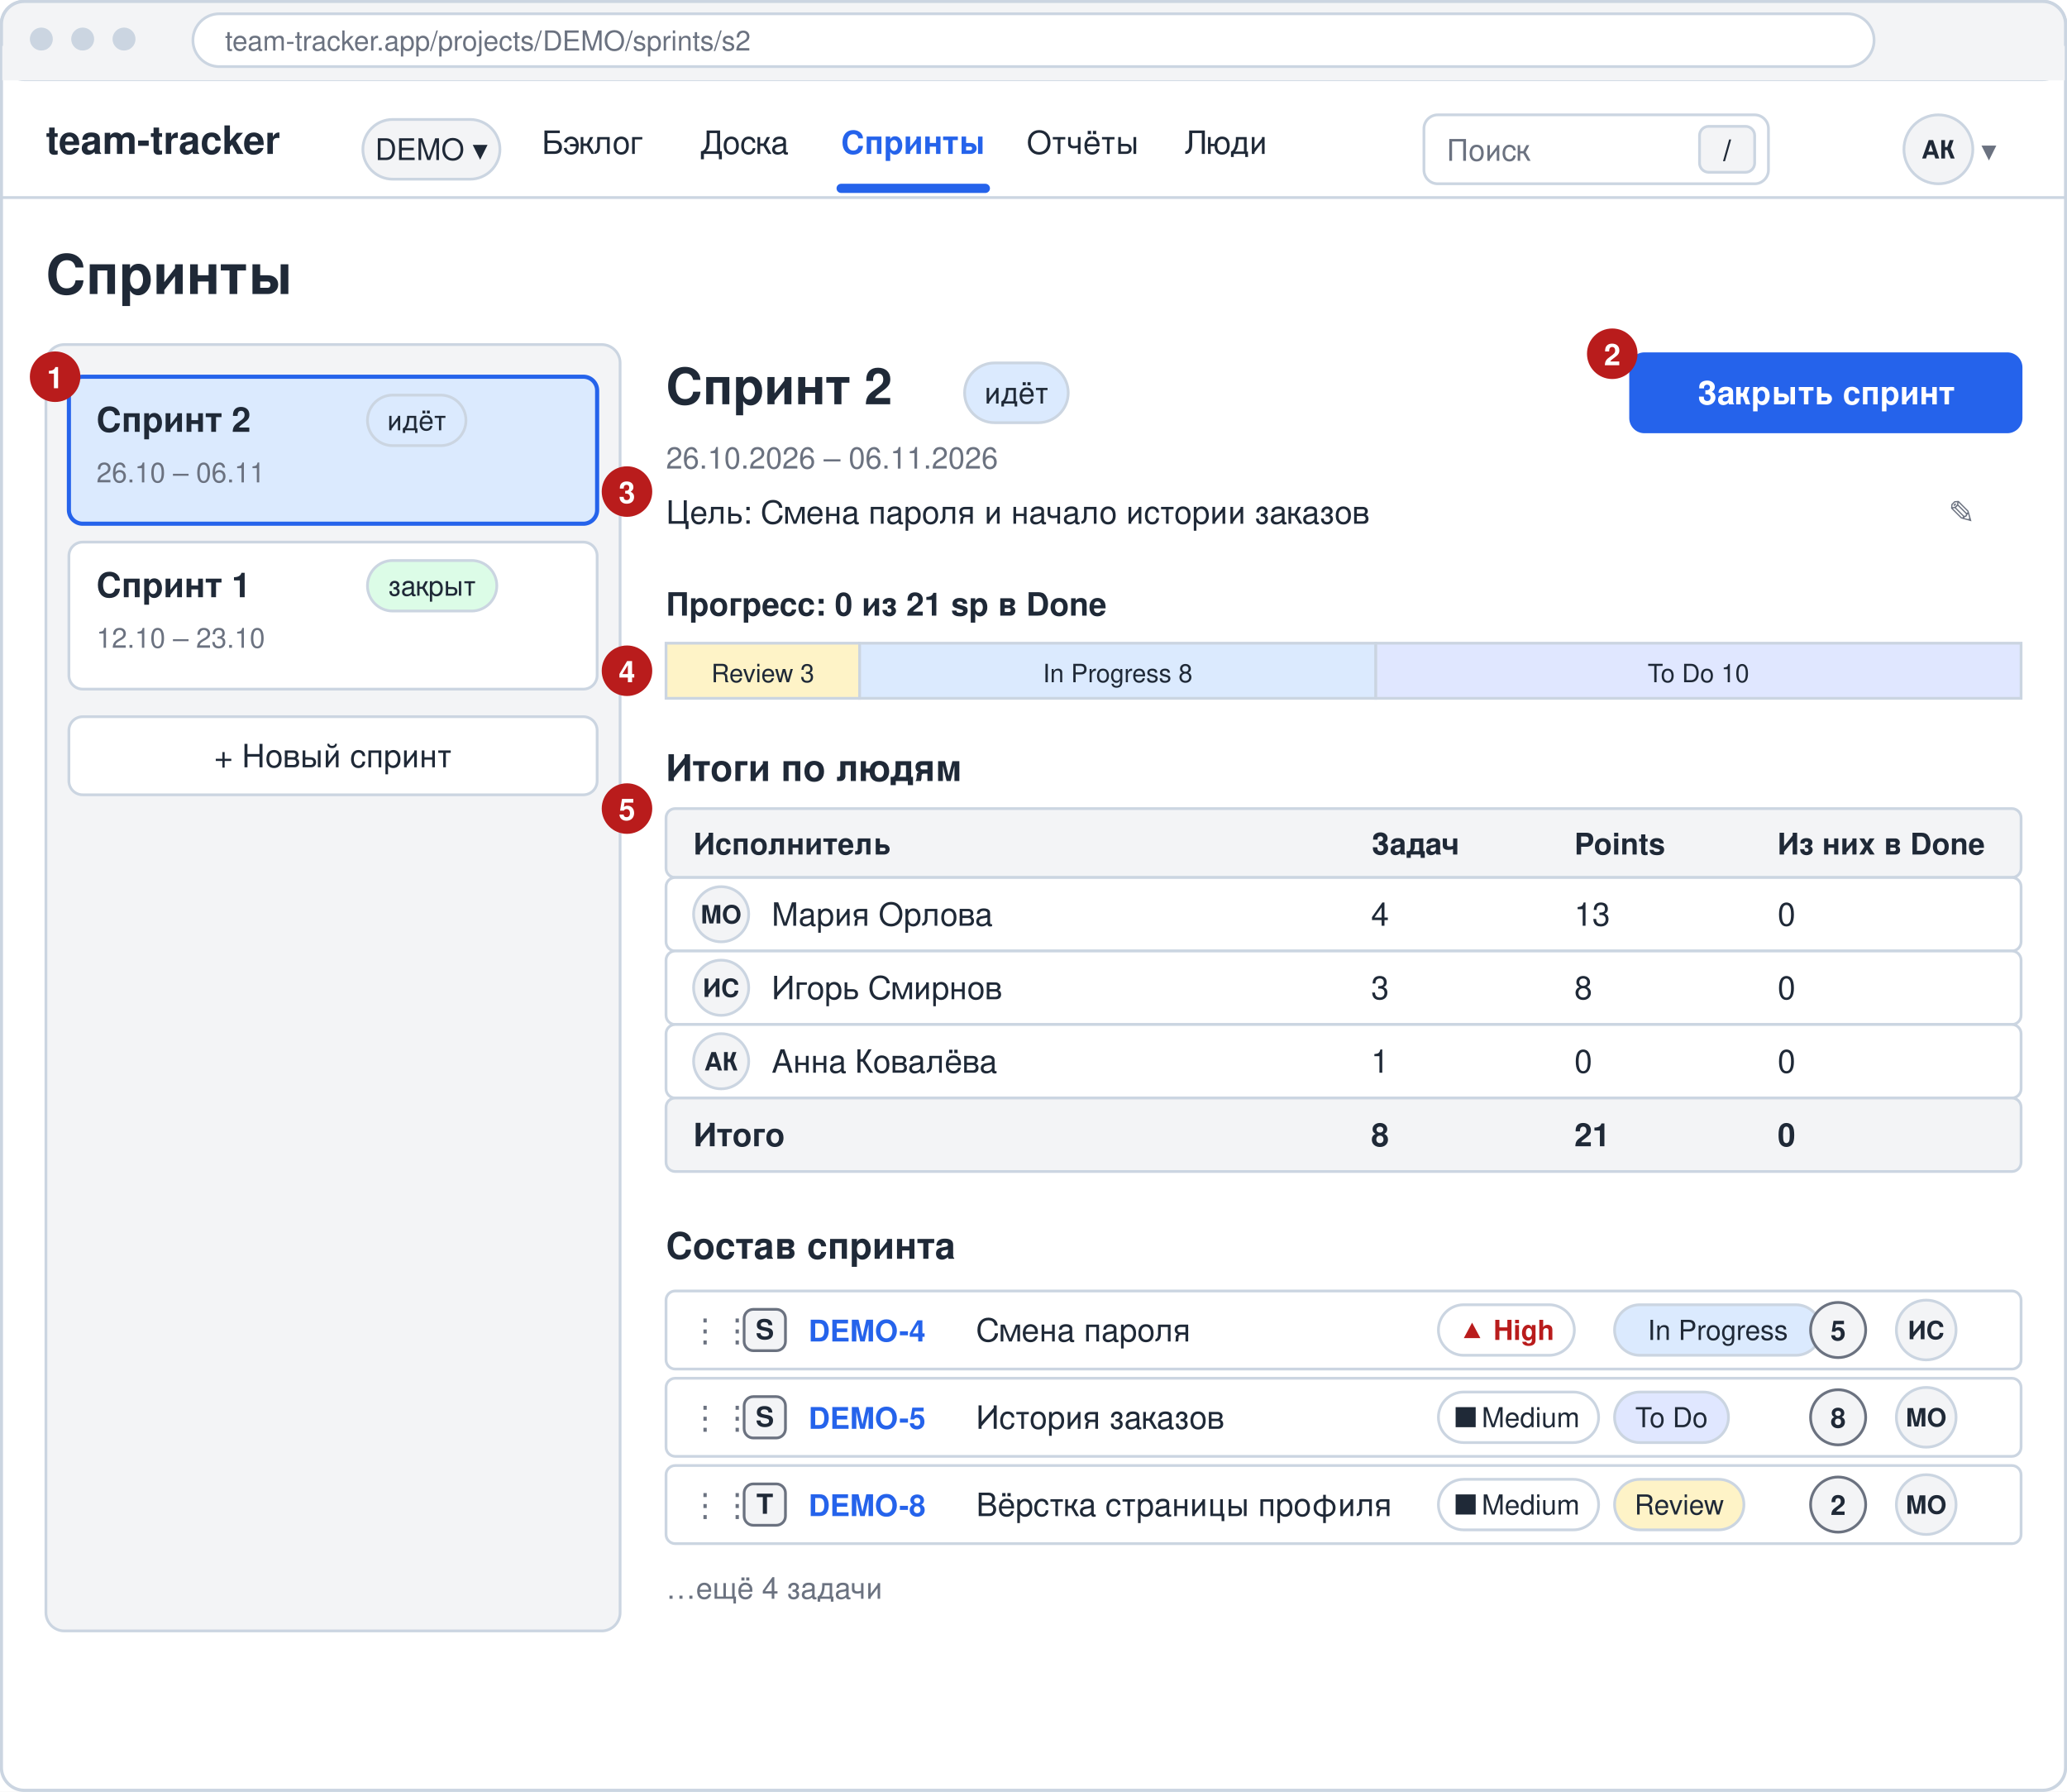
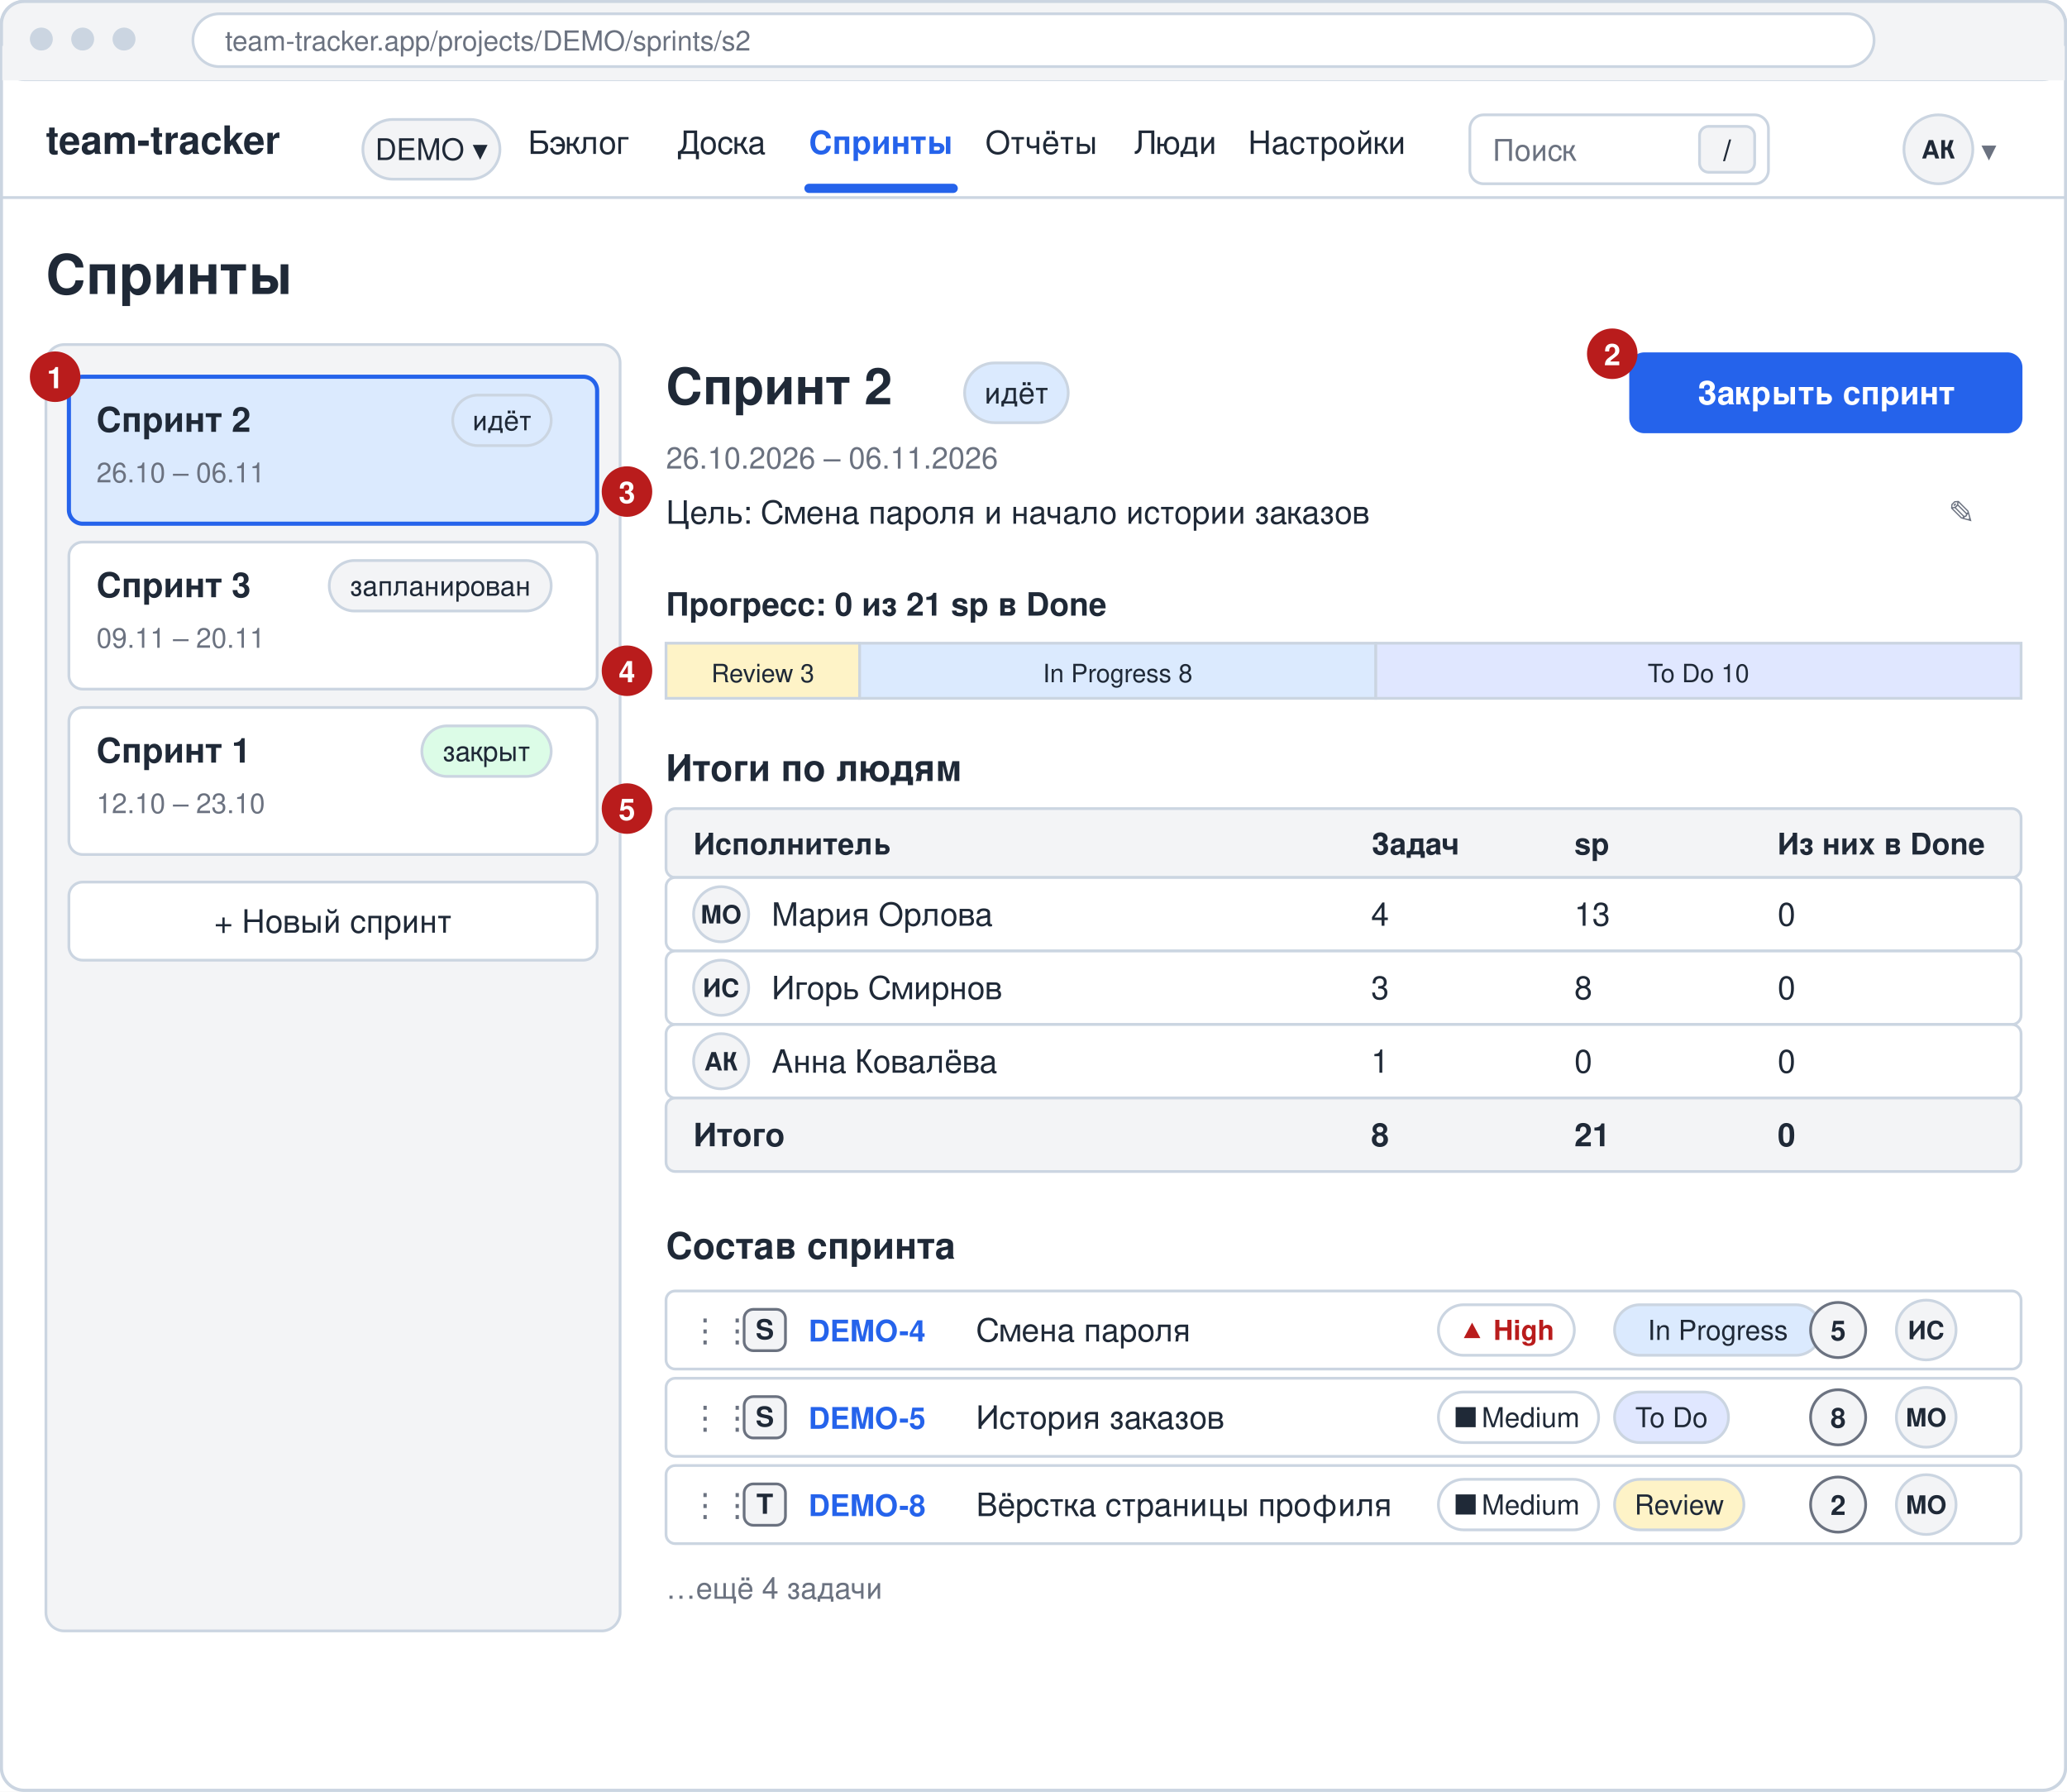
<svg xmlns="http://www.w3.org/2000/svg" width="900" height="780" viewBox="0 0 900 780" font-family="Helvetica, Arial, 'Segoe UI', 'DejaVu Sans', sans-serif" role="img" aria-label="Экран «Спринты»">
  <rect width="900" height="780" fill="#ffffff" />
  <rect x="0.6" y="0.6" width="898.8" height="778.8" rx="10" fill="#ffffff" stroke="#cbd5e1" stroke-width="1.4" />
  <rect x="0.6" y="0.6" width="898.8" height="34" rx="10" fill="#f3f4f6" stroke="#cbd5e1" stroke-width="1.4" />
  <rect x="1" y="20" width="898" height="15" rx="0" fill="#f3f4f6" />
  <circle cx="18" cy="17" r="5" fill="#cbd5e1" />
  <circle cx="36" cy="17" r="5" fill="#cbd5e1" />
  <circle cx="54" cy="17" r="5" fill="#cbd5e1" />
  <rect x="84" y="6" width="732" height="23" rx="11.5" fill="#ffffff" stroke="#cbd5e1" stroke-width="1.2" />
  <text x="98" y="22" text-anchor="start" font-size="12" fill="#6b7280">team-tracker.app/projects/DEMO/sprints/s2</text>
  <line x1="1" y1="86" x2="899" y2="86" stroke="#cbd5e1" stroke-width="1.2" />
  <text x="20" y="67" text-anchor="start" font-size="17" font-weight="bold" fill="#1f2937">team-tracker</text>
  <rect x="158" y="52" width="59.68" height="26" rx="13.0" fill="#f3f4f6" stroke="#cbd5e1" stroke-width="1.2" />
  <text x="187.84" y="69.68" text-anchor="middle" font-size="13" fill="#1f2937">DEMO ▾</text>
-   <text x="236" y="67" text-anchor="start" font-size="14" fill="#1f2937">Бэклог</text>
-   <text x="305.04" y="67" text-anchor="start" font-size="14" fill="#1f2937">Доска</text>
-   <text x="366.24" y="67" text-anchor="start" font-size="14" font-weight="bold" fill="#2563eb">Спринты</text>
-   <rect x="364.24" y="80" width="66.8" height="4" rx="2" fill="#2563eb" />
-   <text x="447.04" y="67" text-anchor="start" font-size="14" fill="#1f2937">Отчёты</text>
-   <text x="516.08" y="67" text-anchor="start" font-size="14" fill="#1f2937">Люди</text>
-   <rect x="620" y="50" width="150" height="30" rx="6" fill="#ffffff" stroke="#cbd5e1" stroke-width="1.2" />
-   <text x="630" y="70" text-anchor="start" font-size="13" fill="#6b7280">Поиск</text>
+   <text x="230" y="67" text-anchor="start" font-size="14" fill="#1f2937">Бэклог</text>
+   <text x="295.04" y="67" text-anchor="start" font-size="14" fill="#1f2937">Доска</text>
+   <text x="352.24" y="67" text-anchor="start" font-size="14" font-weight="bold" fill="#2563eb">Спринты</text>
+   <rect x="350.24" y="80" width="66.8" height="4" rx="2" fill="#2563eb" />
+   <text x="429.04" y="67" text-anchor="start" font-size="14" fill="#1f2937">Отчёты</text>
+   <text x="494.08" y="67" text-anchor="start" font-size="14" fill="#1f2937">Люди</text>
+   <text x="543.44" y="67" text-anchor="start" font-size="14" fill="#1f2937">Настройки</text>
+   <rect x="640" y="50" width="130" height="30" rx="6" fill="#ffffff" stroke="#cbd5e1" stroke-width="1.2" />
+   <text x="650" y="70" text-anchor="start" font-size="13" fill="#6b7280">Поиск</text>
  <rect x="740" y="55" width="24" height="20" rx="4" fill="#f3f4f6" stroke="#cbd5e1" stroke-width="1.2" />
  <text x="752" y="70" text-anchor="middle" font-size="13" font-weight="bold" fill="#1f2937">/</text>
  <circle cx="844" cy="65" r="15" fill="#f3f4f6" stroke="#cbd5e1" stroke-width="1.2" />
  <text x="844" y="69" text-anchor="middle" font-size="11" font-weight="bold" fill="#1f2937">АК</text>
  <text x="866" y="70" text-anchor="middle" font-size="13" fill="#6b7280">▾</text>
  <text x="20" y="128" text-anchor="start" font-size="24" font-weight="bold" fill="#1f2937">Спринты</text>
  <rect x="20" y="150" width="250" height="560" rx="8" fill="#f3f4f6" stroke="#cbd5e1" stroke-width="1.2" />
  <rect x="30" y="164" width="230" height="64" rx="6" fill="#dbeafe" stroke="#2563eb" stroke-width="1.8" />
  <text x="42" y="188" text-anchor="start" font-size="15" font-weight="bold" fill="#1f2937">Спринт 2</text>
-   <rect x="160" y="172" width="42.88" height="22" rx="11.0" fill="#dbeafe" stroke="#cbd5e1" stroke-width="1.2" />
-   <text x="181.44" y="187.32" text-anchor="middle" font-size="12" fill="#1f2937">идёт</text>
+   <rect x="197.12" y="172" width="42.88" height="22" rx="11.0" fill="#dbeafe" stroke="#cbd5e1" stroke-width="1.2" />
+   <text x="218.56" y="187.32" text-anchor="middle" font-size="12" fill="#1f2937">идёт</text>
  <text x="42" y="210" text-anchor="start" font-size="12" fill="#6b7280">26.10 – 06.11</text>
  <rect x="30" y="236" width="230" height="64" rx="6" fill="#ffffff" stroke="#cbd5e1" stroke-width="1.2" />
-   <text x="42" y="260" text-anchor="start" font-size="15" font-weight="bold" fill="#1f2937">Спринт 1</text>
-   <rect x="160" y="244" width="56.32" height="22" rx="11.0" fill="#dcfce7" stroke="#cbd5e1" stroke-width="1.2" />
-   <text x="188.16" y="259.32" text-anchor="middle" font-size="12" fill="#1f2937">закрыт</text>
-   <text x="42" y="282" text-anchor="start" font-size="12" fill="#6b7280">12.10 – 23.10</text>
-   <rect x="30" y="312" width="230" height="34" rx="6" fill="#ffffff" stroke="#cbd5e1" stroke-width="1.2" />
-   <text x="145.0" y="334.04" text-anchor="middle" font-size="14" fill="#1f2937">+ Новый спринт</text>
+   <text x="42" y="260" text-anchor="start" font-size="15" font-weight="bold" fill="#1f2937">Спринт 3</text>
+   <rect x="143.36" y="244" width="96.64" height="22" rx="11.0" fill="#f3f4f6" stroke="#cbd5e1" stroke-width="1.2" />
+   <text x="191.68" y="259.32" text-anchor="middle" font-size="12" fill="#1f2937">запланирован</text>
+   <text x="42" y="282" text-anchor="start" font-size="12" fill="#6b7280">09.11 – 20.11</text>
+   <rect x="30" y="308" width="230" height="64" rx="6" fill="#ffffff" stroke="#cbd5e1" stroke-width="1.2" />
+   <text x="42" y="332" text-anchor="start" font-size="15" font-weight="bold" fill="#1f2937">Спринт 1</text>
+   <rect x="183.68" y="316" width="56.32" height="22" rx="11.0" fill="#dcfce7" stroke="#cbd5e1" stroke-width="1.2" />
+   <text x="211.84" y="331.32" text-anchor="middle" font-size="12" fill="#1f2937">закрыт</text>
+   <text x="42" y="354" text-anchor="start" font-size="12" fill="#6b7280">12.10 – 23.10</text>
+   <rect x="30" y="384" width="230" height="34" rx="6" fill="#ffffff" stroke="#cbd5e1" stroke-width="1.2" />
+   <text x="145.0" y="406.04" text-anchor="middle" font-size="14" fill="#1f2937">+ Новый спринт</text>
  <circle cx="24" cy="164" r="11" fill="#b91c1c" />
  <text x="24" y="169" text-anchor="middle" font-size="13" font-weight="bold" fill="#ffffff">1</text>
  <text x="290" y="176" text-anchor="start" font-size="22" font-weight="bold" fill="#1f2937">Спринт 2</text>
  <rect x="420" y="158" width="45.12" height="26" rx="13.0" fill="#dbeafe" stroke="#cbd5e1" stroke-width="1.2" />
  <text x="442.56" y="175.68" text-anchor="middle" font-size="13" fill="#1f2937">идёт</text>
  <rect x="710" y="154" width="170" height="34" rx="6" fill="#2563eb" stroke="#2563eb" stroke-width="1.2" />
  <text x="795.0" y="176.04" text-anchor="middle" font-size="14" font-weight="bold" fill="#ffffff">Закрыть спринт</text>
  <circle cx="702" cy="154" r="11" fill="#b91c1c" />
  <text x="702" y="159" text-anchor="middle" font-size="13" font-weight="bold" fill="#ffffff">2</text>
  <text x="290" y="204" text-anchor="start" font-size="13" fill="#6b7280">26.10.2026 – 06.11.2026</text>
  <text x="290" y="228" text-anchor="start" font-size="14" fill="#1f2937">Цель: Смена пароля и начало истории заказов</text>
  <text x="860" y="228" text-anchor="end" font-size="14" fill="#6b7280">✎</text>
  <circle cx="273" cy="214" r="11" fill="#b91c1c" />
  <text x="273" y="219" text-anchor="middle" font-size="13" font-weight="bold" fill="#ffffff">3</text>
  <text x="290" y="268" text-anchor="start" font-size="14" font-weight="bold" fill="#1f2937">Прогресс: 0 из 21 sp в Done</text>
  <rect x="290" y="280" width="84.286" height="24" rx="0" fill="#fef3c7" stroke="#cbd5e1" stroke-width="1.2" />
  <text x="332.143" y="297" text-anchor="middle" font-size="11" fill="#1f2937">Review 3</text>
  <rect x="374.286" y="280" width="224.762" height="24" rx="0" fill="#dbeafe" stroke="#cbd5e1" stroke-width="1.2" />
  <text x="486.667" y="297" text-anchor="middle" font-size="11" fill="#1f2937">In Progress 8</text>
  <rect x="599.048" y="280" width="280.952" height="24" rx="0" fill="#e0e7ff" stroke="#cbd5e1" stroke-width="1.2" />
  <text x="739.524" y="297" text-anchor="middle" font-size="11" fill="#1f2937">To Do 10</text>
  <circle cx="273" cy="292" r="11" fill="#b91c1c" />
  <text x="273" y="297" text-anchor="middle" font-size="13" font-weight="bold" fill="#ffffff">4</text>
  <text x="290" y="340" text-anchor="start" font-size="16" font-weight="bold" fill="#1f2937">Итоги по людям</text>
  <rect x="290" y="352" width="590" height="30" rx="4" fill="#f3f4f6" stroke="#cbd5e1" stroke-width="1.2" />
  <text x="302" y="372" text-anchor="start" font-size="13" font-weight="bold" fill="#1f2937">Исполнитель</text>
  <text x="597.0" y="372" text-anchor="start" font-size="13" font-weight="bold" fill="#1f2937">Задач</text>
-   <text x="685.5" y="372" text-anchor="start" font-size="13" font-weight="bold" fill="#1f2937">Points</text>
+   <text x="685.5" y="372" text-anchor="start" font-size="13" font-weight="bold" fill="#1f2937">sp</text>
  <text x="774.0" y="372" text-anchor="start" font-size="13" font-weight="bold" fill="#1f2937">Из них в Done</text>
  <rect x="290" y="382" width="590" height="32" rx="4" fill="#ffffff" stroke="#cbd5e1" stroke-width="1.2" />
  <circle cx="314" cy="398" r="12" fill="#f3f4f6" stroke="#cbd5e1" stroke-width="1.2" />
  <text x="314" y="402" text-anchor="middle" font-size="11" font-weight="bold" fill="#1f2937">МО</text>
  <text x="336" y="403" text-anchor="start" font-size="14" fill="#1f2937">Мария Орлова</text>
  <text x="597.0" y="403" text-anchor="start" font-size="14" fill="#1f2937">4</text>
  <text x="685.5" y="403" text-anchor="start" font-size="14" fill="#1f2937">13</text>
  <text x="774.0" y="403" text-anchor="start" font-size="14" fill="#1f2937">0</text>
  <rect x="290" y="414" width="590" height="32" rx="4" fill="#ffffff" stroke="#cbd5e1" stroke-width="1.2" />
  <circle cx="314" cy="430" r="12" fill="#f3f4f6" stroke="#cbd5e1" stroke-width="1.2" />
  <text x="314" y="434" text-anchor="middle" font-size="11" font-weight="bold" fill="#1f2937">ИС</text>
  <text x="336" y="435" text-anchor="start" font-size="14" fill="#1f2937">Игорь Смирнов</text>
  <text x="597.0" y="435" text-anchor="start" font-size="14" fill="#1f2937">3</text>
  <text x="685.5" y="435" text-anchor="start" font-size="14" fill="#1f2937">8</text>
  <text x="774.0" y="435" text-anchor="start" font-size="14" fill="#1f2937">0</text>
  <rect x="290" y="446" width="590" height="32" rx="4" fill="#ffffff" stroke="#cbd5e1" stroke-width="1.2" />
  <circle cx="314" cy="462" r="12" fill="#f3f4f6" stroke="#cbd5e1" stroke-width="1.2" />
  <text x="314" y="466" text-anchor="middle" font-size="11" font-weight="bold" fill="#1f2937">АК</text>
  <text x="336" y="467" text-anchor="start" font-size="14" fill="#1f2937">Анна Ковалёва</text>
  <text x="597.0" y="467" text-anchor="start" font-size="14" fill="#1f2937">1</text>
  <text x="685.5" y="467" text-anchor="start" font-size="14" fill="#1f2937">0</text>
  <text x="774.0" y="467" text-anchor="start" font-size="14" fill="#1f2937">0</text>
  <rect x="290" y="478" width="590" height="32" rx="4" fill="#f3f4f6" stroke="#cbd5e1" stroke-width="1.2" />
  <text x="302" y="499" text-anchor="start" font-size="14" font-weight="bold" fill="#1f2937">Итого</text>
  <text x="597.0" y="499" text-anchor="start" font-size="14" font-weight="bold" fill="#1f2937">8</text>
  <text x="685.5" y="499" text-anchor="start" font-size="14" font-weight="bold" fill="#1f2937">21</text>
  <text x="774.0" y="499" text-anchor="start" font-size="14" font-weight="bold" fill="#1f2937">0</text>
  <circle cx="273" cy="352" r="11" fill="#b91c1c" />
  <text x="273" y="357" text-anchor="middle" font-size="13" font-weight="bold" fill="#ffffff">5</text>
  <text x="290" y="548" text-anchor="start" font-size="16" font-weight="bold" fill="#1f2937">Состав спринта</text>
  <rect x="290" y="562" width="590" height="34" rx="4" fill="#ffffff" stroke="#cbd5e1" stroke-width="1.2" />
  <text x="300" y="584" text-anchor="start" font-size="14" fill="#6b7280">⋮⋮</text>
  <rect x="324" y="570" width="18" height="18" rx="4" fill="#f3f4f6" stroke="#6b7280" stroke-width="1.2" />
  <text x="333.0" y="583" text-anchor="middle" font-size="12" font-weight="bold" fill="#1f2937">S</text>
  <text x="352" y="584" text-anchor="start" font-size="13" font-weight="bold" fill="#2563eb">DEMO-4</text>
  <text x="425" y="584" text-anchor="start" font-size="14" fill="#1f2937">Смена пароля</text>
  <rect x="626.3" y="568" width="59.2" height="22" rx="11.0" fill="#ffffff" stroke="#cbd5e1" stroke-width="1.2" />
  <text x="655.9" y="583.32" text-anchor="middle" font-size="12" font-weight="bold" fill="#b91c1c">▲ High</text>
  <rect x="703.0" y="568" width="89.92" height="22" rx="11.0" fill="#dbeafe" stroke="#cbd5e1" stroke-width="1.2" />
  <text x="747.96" y="583.32" text-anchor="middle" font-size="12" fill="#1f2937">In Progress</text>
  <circle cx="800.35" cy="579" r="12" fill="#f3f4f6" stroke="#6b7280" stroke-width="1.2" />
  <text x="800.35" y="583.5" text-anchor="middle" font-size="12" font-weight="bold" fill="#1f2937">5</text>
  <circle cx="838.7" cy="579" r="13" fill="#f3f4f6" stroke="#cbd5e1" stroke-width="1.2" />
  <text x="838.7" y="583" text-anchor="middle" font-size="11" font-weight="bold" fill="#1f2937">ИС</text>
  <rect x="290" y="600" width="590" height="34" rx="4" fill="#ffffff" stroke="#cbd5e1" stroke-width="1.2" />
  <text x="300" y="622" text-anchor="start" font-size="14" fill="#6b7280">⋮⋮</text>
  <rect x="324" y="608" width="18" height="18" rx="4" fill="#f3f4f6" stroke="#6b7280" stroke-width="1.2" />
  <text x="333.0" y="621" text-anchor="middle" font-size="12" font-weight="bold" fill="#1f2937">S</text>
  <text x="352" y="622" text-anchor="start" font-size="13" font-weight="bold" fill="#2563eb">DEMO-5</text>
  <text x="425" y="622" text-anchor="start" font-size="14" fill="#1f2937">История заказов</text>
  <rect x="626.3" y="606" width="69.76" height="22" rx="11.0" fill="#ffffff" stroke="#cbd5e1" stroke-width="1.2" />
  <text x="661.18" y="621.32" text-anchor="middle" font-size="12" fill="#1f2937">■ Medium</text>
  <rect x="703.0" y="606" width="49.6" height="22" rx="11.0" fill="#e0e7ff" stroke="#cbd5e1" stroke-width="1.2" />
  <text x="727.8" y="621.32" text-anchor="middle" font-size="12" fill="#1f2937">To Do</text>
  <circle cx="800.35" cy="617" r="12" fill="#f3f4f6" stroke="#6b7280" stroke-width="1.2" />
  <text x="800.35" y="621.5" text-anchor="middle" font-size="12" font-weight="bold" fill="#1f2937">8</text>
  <circle cx="838.7" cy="617" r="13" fill="#f3f4f6" stroke="#cbd5e1" stroke-width="1.2" />
  <text x="838.7" y="621" text-anchor="middle" font-size="11" font-weight="bold" fill="#1f2937">МО</text>
  <rect x="290" y="638" width="590" height="34" rx="4" fill="#ffffff" stroke="#cbd5e1" stroke-width="1.2" />
  <text x="300" y="660" text-anchor="start" font-size="14" fill="#6b7280">⋮⋮</text>
  <rect x="324" y="646" width="18" height="18" rx="4" fill="#f3f4f6" stroke="#6b7280" stroke-width="1.2" />
  <text x="333.0" y="659" text-anchor="middle" font-size="12" font-weight="bold" fill="#1f2937">T</text>
  <text x="352" y="660" text-anchor="start" font-size="13" font-weight="bold" fill="#2563eb">DEMO-8</text>
  <text x="425" y="660" text-anchor="start" font-size="14" fill="#1f2937">Вёрстка страницы профиля</text>
  <rect x="626.3" y="644" width="69.76" height="22" rx="11.0" fill="#ffffff" stroke="#cbd5e1" stroke-width="1.2" />
  <text x="661.18" y="659.32" text-anchor="middle" font-size="12" fill="#1f2937">■ Medium</text>
  <rect x="703.0" y="644" width="56.32" height="22" rx="11.0" fill="#fef3c7" stroke="#cbd5e1" stroke-width="1.2" />
  <text x="731.16" y="659.32" text-anchor="middle" font-size="12" fill="#1f2937">Review</text>
  <circle cx="800.35" cy="655" r="12" fill="#f3f4f6" stroke="#6b7280" stroke-width="1.2" />
  <text x="800.35" y="659.5" text-anchor="middle" font-size="12" font-weight="bold" fill="#1f2937">2</text>
  <circle cx="838.7" cy="655" r="13" fill="#f3f4f6" stroke="#cbd5e1" stroke-width="1.2" />
  <text x="838.7" y="659" text-anchor="middle" font-size="11" font-weight="bold" fill="#1f2937">МО</text>
  <text x="290" y="696" text-anchor="start" font-size="13" fill="#6b7280">…ещё 4 задачи</text>
</svg>
